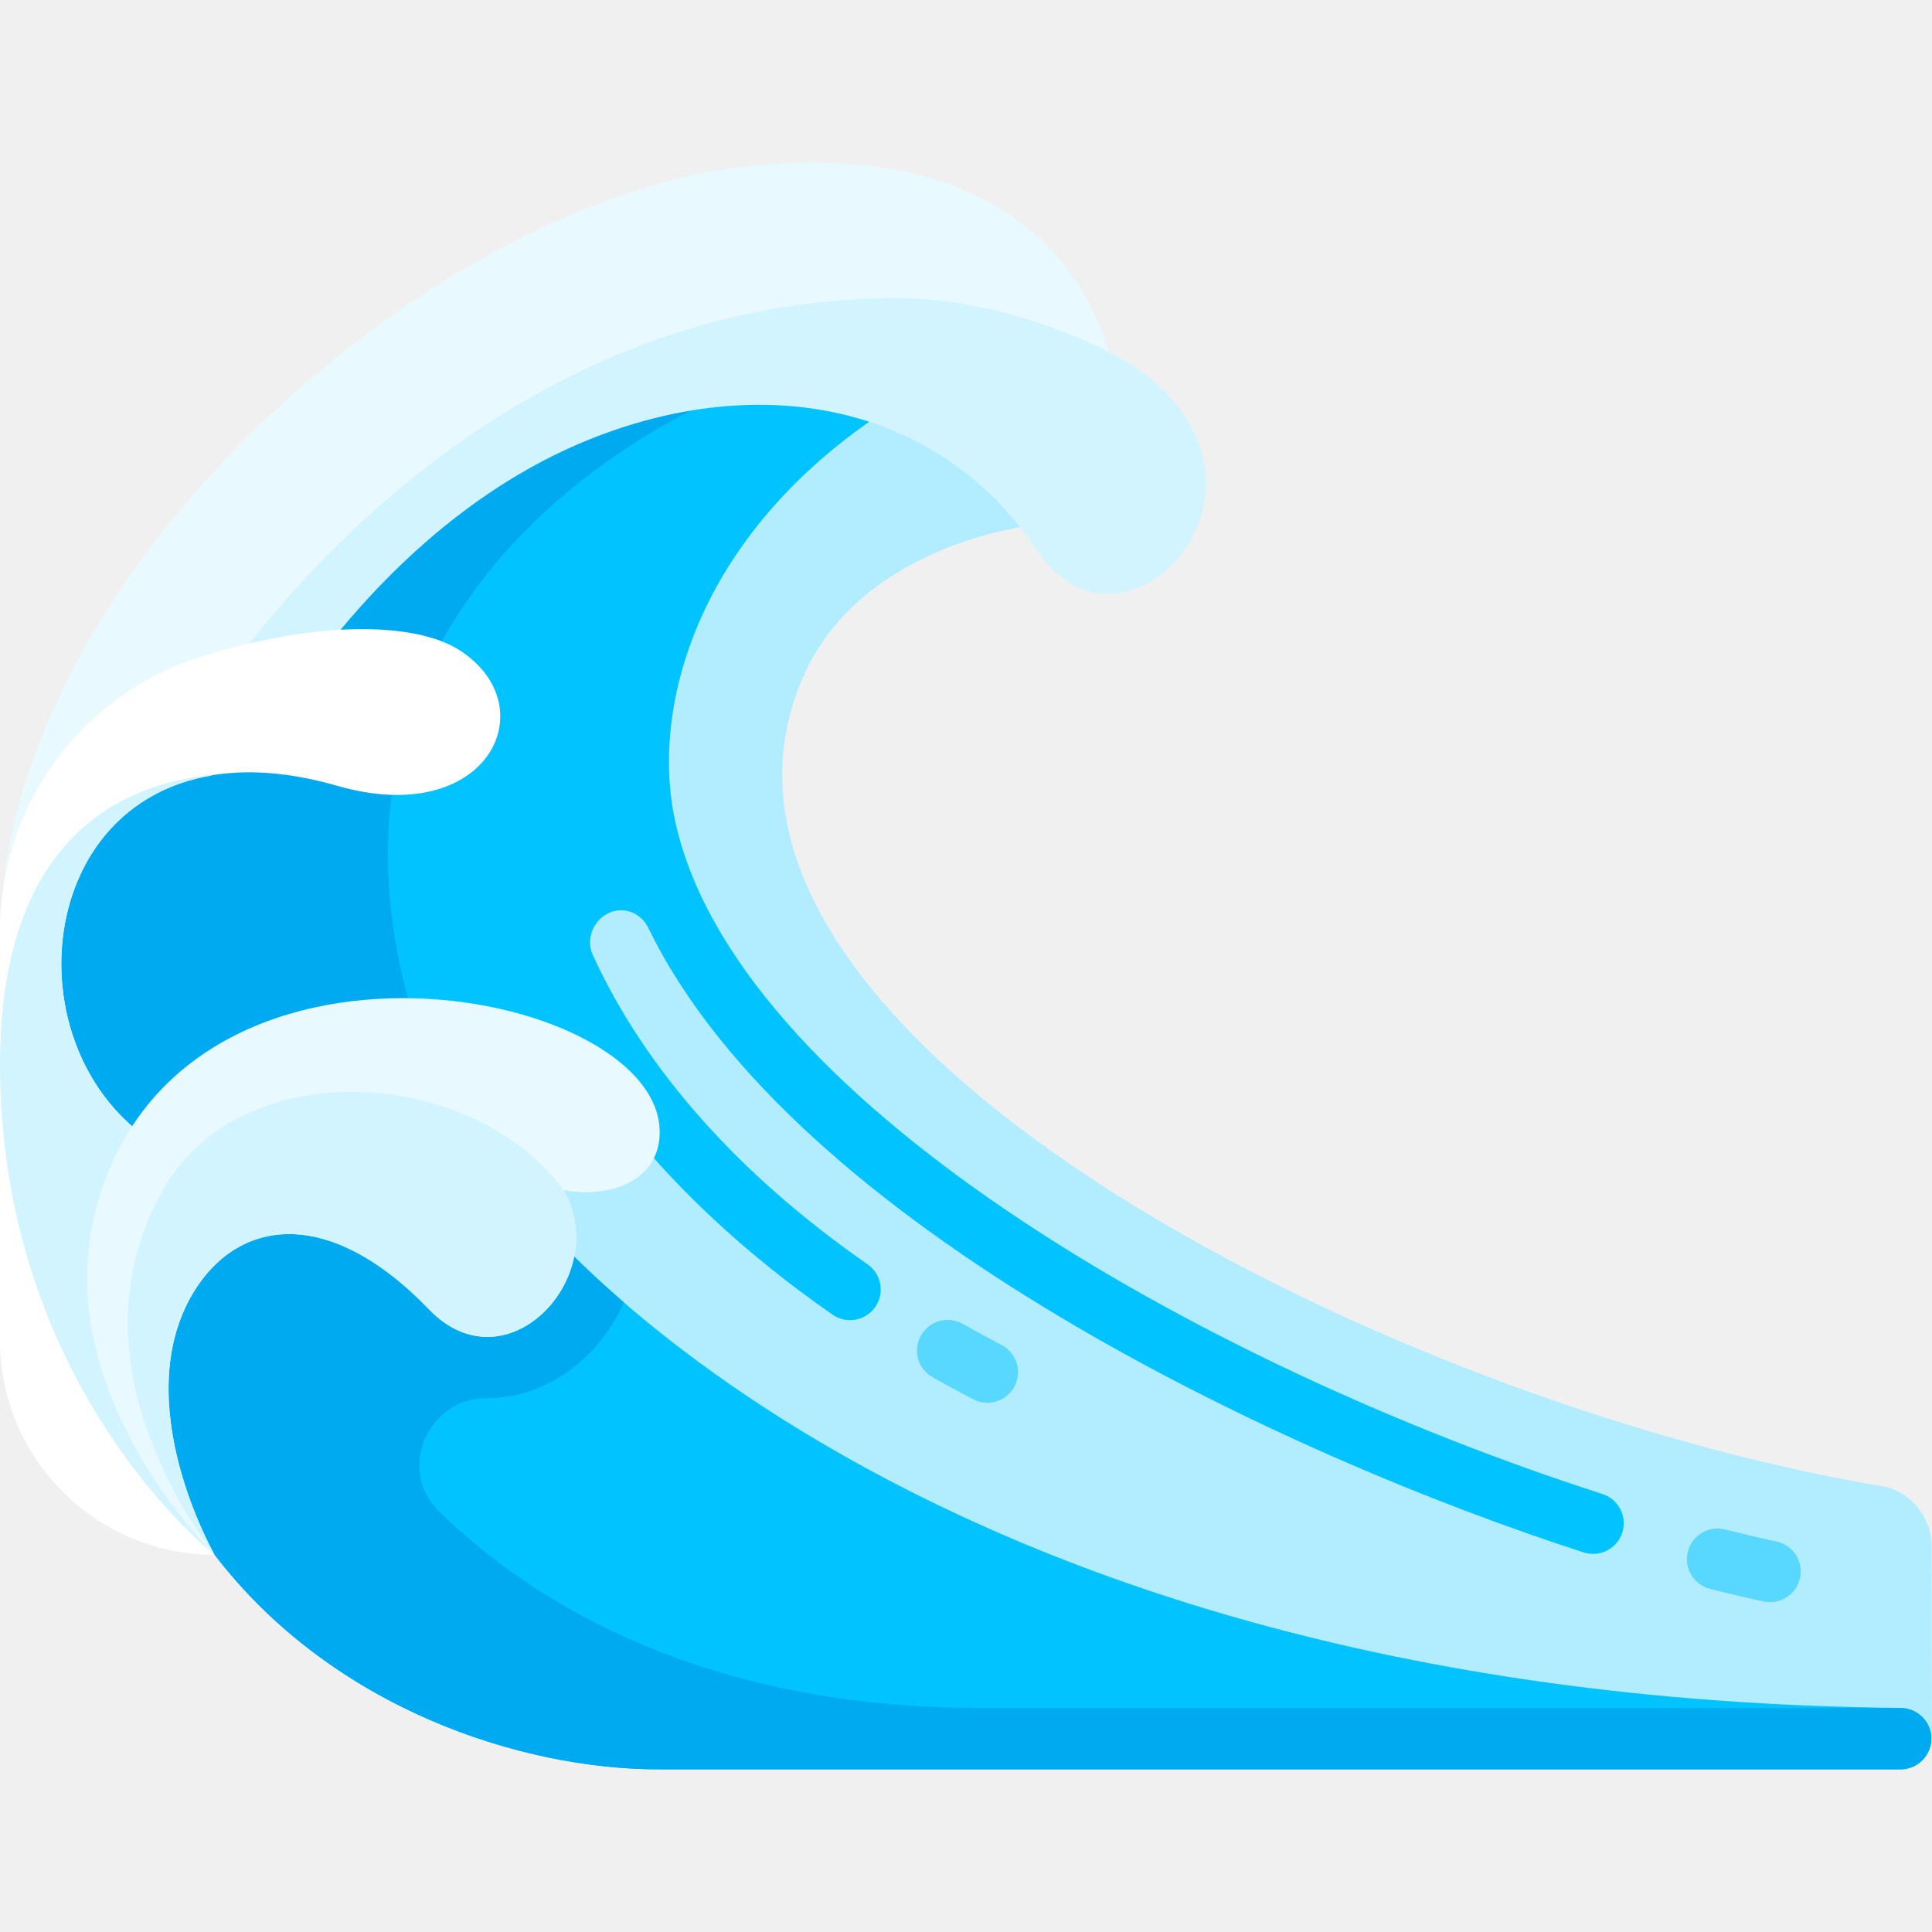
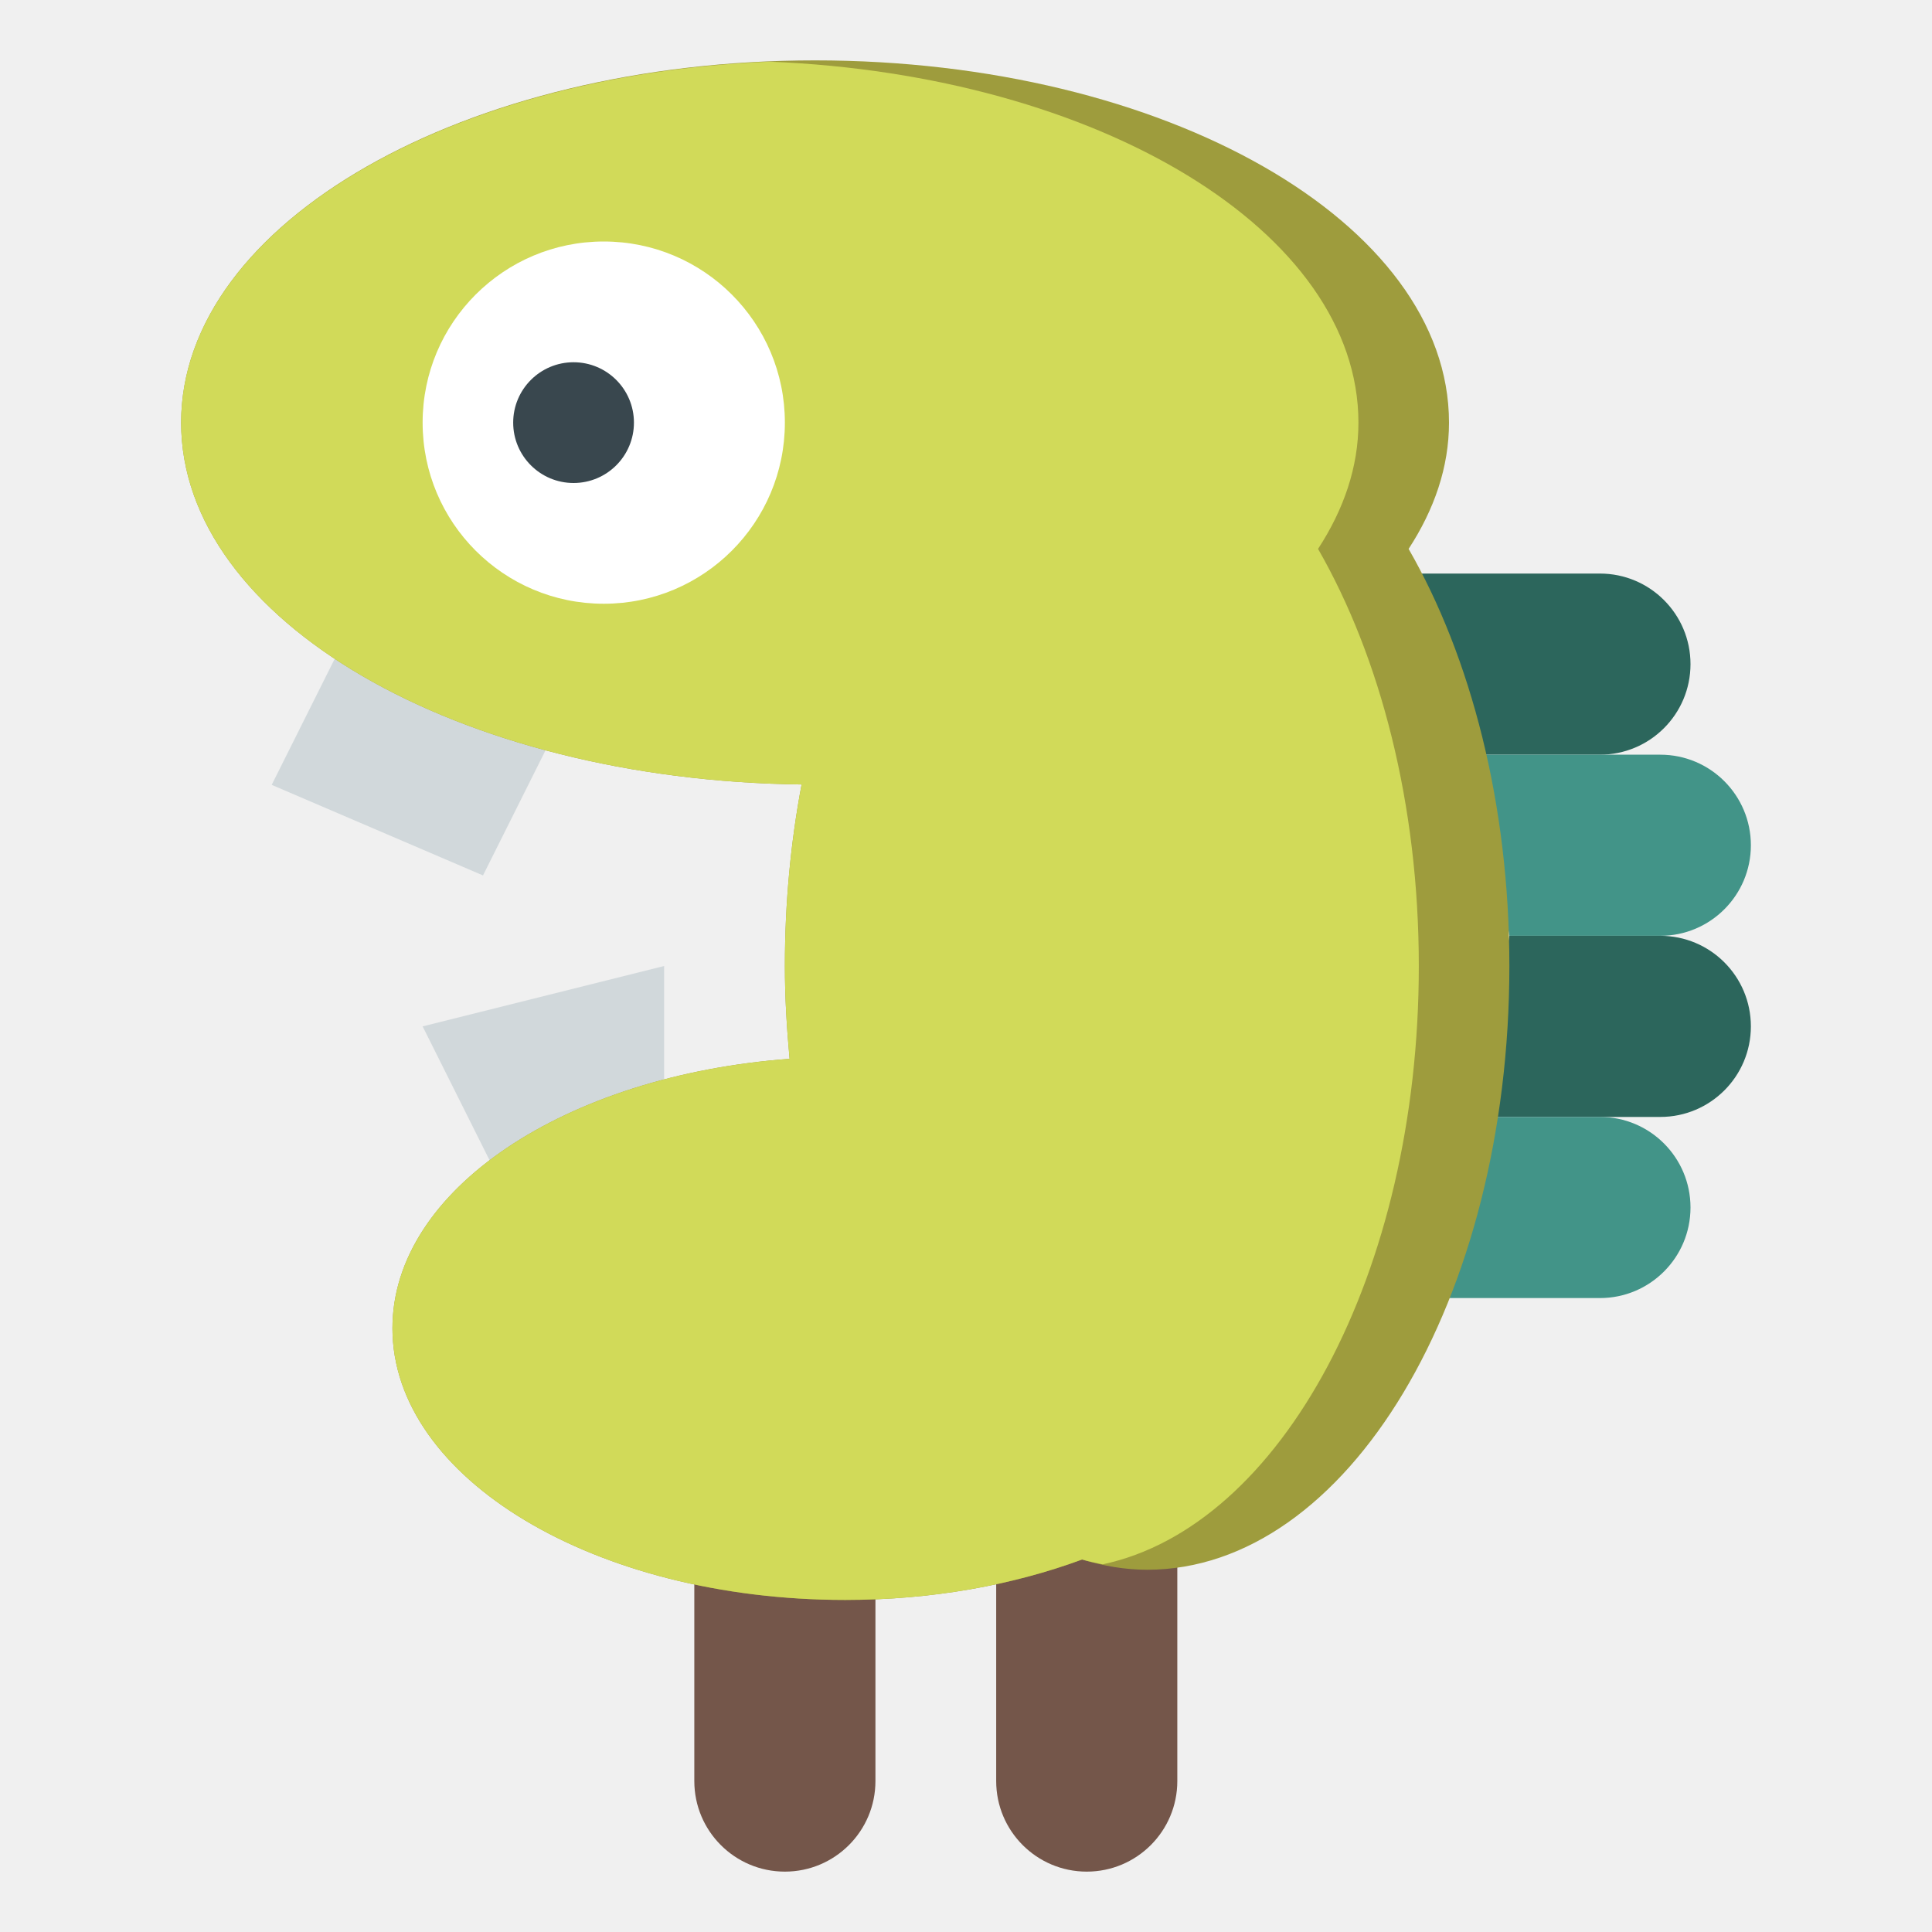
- <svg xmlns="http://www.w3.org/2000/svg" version="1.1" id="Capa_1" x="0px" y="0px" viewBox="0 0 512 512" style="enable-background:new 0 0 512 512;" xml:space="preserve">
-   <path style="fill:#E8FAFF;" d="M195.487,44.413C113.738,54.568,0,152.058,0,249.548L294.5,96.712  C294.5,96.712,285.185,33.27,195.487,44.413z" />
-   <path style="fill:#B2EDFF;" d="M511.86,409.714c-0.022-7.861-5.632-14.621-13.384-15.923  C365.172,371.406,170.699,271.91,213.26,178.462c15.571-34.189,59.408-39.097,59.408-39.097v-36.051H162.483L15.233,207.912v157.405  l277.237,95.459L512,460.734L511.86,409.714z" />
-   <path style="fill:#00C3FF;" d="M424.681,395.933c-107.927-34.758-230.935-105.701-245.962-179.318  c-6.518-31.925,8.136-80.805,65.005-113.302h-81.242L15.233,207.912v135.251l147.902-48.512  c14.724,19.217,33.903,37.342,57.506,53.752c1.412,0.984,3.031,1.452,4.629,1.452c2.571,0,5.101-1.214,6.68-3.483  c2.559-3.689,1.65-8.751-2.035-11.314c-34.757-24.161-59.203-52.231-72.808-81.969c-1.846-4.036-0.079-8.822,3.826-10.93l0,0  c4.013-2.167,8.881-0.389,10.869,3.716c38.44,79.345,169.664,140.333,247.896,165.53c0.829,0.262,1.666,0.389,2.491,0.389  c3.435,0,6.625-2.19,7.731-5.633C431.298,401.892,428.95,397.314,424.681,395.933z" />
-   <path style="fill:#00AAF0;" d="M15.233,207.912v135.251l108.847-35.702c-3.57-8.149-7.035-16.599-10.342-25.416  C64.993,152.058,194.98,103.313,194.98,103.313h-32.497L15.233,207.912z" />
-   <path style="fill:#D1F4FF;" d="M50.099,193.356c0,0,65.631-114.354,187.906-114.354c26.707,0,54.481,12.208,64.112,19.233  c43.16,31.481-4.483,81.879-27.25,47.729c-26.065-39.097-73.221-47.863-118.816-29.45c-52.807,21.326-82.257,73.456-82.257,73.456  L50.099,193.356" />
-   <path style="fill:#FFFFFF;" d="M37.236,300.324c-39.944-31.143-23.081-113.745,52.13-92.074  c39.944,11.509,55.515-20.987,32.497-35.882c-12.143-7.857-39.225-7.776-69.346,1.94C21.182,184.415,0,213.734,0,246.657v108.505  c0,31.408,25.461,56.869,56.869,56.869l0,0L37.236,300.324z" />
-   <path style="fill:#D1F4FF;" d="M56.869,412.031L37.236,300.324c-33.142-25.84-27.135-87.049,18.817-94.786l-0.368-0.165  C36.051,207.573,0,218.575,0,282.044l0,0C0,367.856,56.869,412.031,56.869,412.031z" />
-   <path style="fill:#00C3FF;" d="M136.08,315.218c0,0,97.563,134.73,367.603,137.394c4.477,0.044,8.139,3.645,8.139,8.122l0,0  c0,4.51-3.656,8.166-8.166,8.166H174.669c-36.763,0-86.658-16.248-117.8-56.869c-26.055-33.985-16.248-97.49-16.248-97.49  L136.08,315.218z" />
-   <path style="fill:#00AAF0;" d="M503.876,452.652c-43.881,0-141.634,0-243.903,0c-66.011,0-113.225-22.471-143.627-52.114  c-11.229-10.949-3.042-30.081,12.641-30l0.152,0.001c14.994,0,29.399-9.917,36.168-25.427  c-20.14-17.409-29.228-29.893-29.228-29.893l-95.459-0.677c0,0-9.807,63.505,16.248,97.49c31.143,40.621,81.037,56.869,117.8,56.869  h328.986c4.51,0,8.166-3.656,8.166-8.166C511.822,456.325,508.259,452.801,503.876,452.652z" />
-   <path style="fill:#E8FAFF;" d="M25.05,321.988c-11.617,47.966,31.819,90.043,31.819,90.043s-23.232-40.408-5.585-69.563  c11.678-19.295,35.543-23.357,62.454,4.57c20.51,21.283,48.647-8.847,35.633-31.64c11.773,2.169,23.853-2.059,25.298-13.043  C179.972,262.049,46.037,235.331,25.05,321.988z" />
-   <path style="fill:#D1F4FF;" d="M51.284,342.468c11.678-19.295,35.543-23.357,62.454,4.57c20.51,21.283,48.647-8.847,35.633-31.64  c-24.124-32.677-84.886-36.4-105.704-0.857c-21.635,36.939-3.047,75.825,13.202,97.49C56.869,412.031,33.637,371.623,51.284,342.468  z" />
+ <svg xmlns="http://www.w3.org/2000/svg" version="1.1" id="Layer_3" x="0px" y="0px" viewBox="0 0 64 64" style="enable-background:new 0 0 64 64;" xml:space="preserve" width="512" height="512">
  <g>
-     <path style="fill:#59D8FF;" d="M469.098,424.59c-0.567,0-1.142-0.056-1.718-0.182c-4.55-0.976-9.29-2.095-14.197-3.332   c-4.352-1.095-6.986-5.514-5.891-9.862c1.095-4.364,5.534-6.99,9.866-5.895c4.717,1.19,9.267,2.261,13.642,3.205   c4.383,0.944,7.176,5.26,6.232,9.647C476.215,421.988,472.843,424.59,469.098,424.59z" />
-     <path style="fill:#59D8FF;" d="M261.659,371.751c-1.265,0-2.547-0.294-3.745-0.92c-3.661-1.904-7.251-3.856-10.774-5.839   c-3.907-2.206-5.284-7.164-3.078-11.068c2.206-3.911,7.172-5.292,11.068-3.086c3.364,1.904,6.795,3.761,10.29,5.585   c3.979,2.071,5.526,6.982,3.451,10.956C267.423,370.165,264.59,371.751,261.659,371.751z" />
+     <g>
+       <polyline style="fill:#D1D8DB;" points="22,36 22,32 14,34 16.217,38.434   " />
+     </g>
+     <g>
+       <polyline style="fill:#D1D8DB;" points="11.114,21.771 9,26 16,29 18.072,24.855   " />
+     </g>
+     <g>
+       <path style="fill:#74564A;" d="M29,52v7c0,1.657-1.343,3-3,3h0c-1.657,0-3-1.343-3-3v-7" />
+     </g>
+     <g>
+       <path style="fill:#74564A;" d="M39,51v8c0,1.657-1.343,3-3,3h0c-1.657,0-3-1.343-3-3v-7" />
+     </g>
+     <g>
+       <path style="fill:#2C665C;" d="M47,19h6c1.657,0,3,1.343,3,3v0c0,1.657-1.343,3-3,3h-4" />
+     </g>
+     <g>
+       <path style="fill:#429488;" d="M49,25h6c1.657,0,3,1.343,3,3v0c0,1.657-1.343,3-3,3h-5" />
+     </g>
+     <g>
+       <path style="fill:#2C665C;" d="M50,31h5c1.657,0,3,1.343,3,3v0c0,1.657-1.343,3-3,3h-6" />
+     </g>
+     <g>
+       <path style="fill:#429488;" d="M49,37h4c1.657,0,3,1.343,3,3v0c0,1.657-1.343,3-3,3h-5" />
+     </g>
+     <g>
+       <path style="fill:#9E9C3D;" d="M46.662,18.183C47.513,16.879,48,15.473,48,14c0-6.627-9.402-12-21-12S6,7.373,6,14    c0,6.541,9.164,11.85,20.554,11.987C26.195,27.885,26,29.904,26,32c0,1.048,0.063,2.07,0.156,3.075C18.744,35.621,13,39.405,13,44    c0,4.971,6.716,9,15,9c2.88,0,5.56-0.495,7.845-1.339C36.545,51.873,37.263,52,38,52c6.627,0,12-8.954,12-20    C50,26.635,48.725,21.774,46.662,18.183z" />
+     </g>
+     <g>
+       <path style="fill:#D1DA59;" d="M47,32c0-5.365-1.275-10.226-3.338-13.817C44.513,16.879,45,15.473,45,14    c0-6.338-8.605-11.516-19.5-11.957C14.605,2.484,6,7.662,6,14c0,6.541,9.164,11.85,20.554,11.987C26.195,27.885,26,29.904,26,32    c0,1.048,0.063,2.07,0.156,3.075C18.744,35.621,13,39.405,13,44c0,4.971,6.716,9,15,9c2.88,0,5.56-0.495,7.845-1.339    c0.225,0.068,0.454,0.111,0.682,0.16C42.432,50.568,47,42.181,47,32z" />
+     </g>
+     <g>
+       <circle style="fill:#FFFFFF;" cx="20" cy="14" r="6" />
+     </g>
+     <g>
+       <circle style="fill:#39474E;" cx="19" cy="14" r="2" />
+     </g>
  </g>
-   <g>
- </g>
-   <g>
- </g>
-   <g>
- </g>
-   <g>
- </g>
-   <g>
- </g>
-   <g>
- </g>
-   <g>
- </g>
-   <g>
- </g>
-   <g>
- </g>
-   <g>
- </g>
-   <g>
- </g>
-   <g>
- </g>
-   <g>
- </g>
-   <g>
- </g>
-   <g>
- </g>
</svg>
